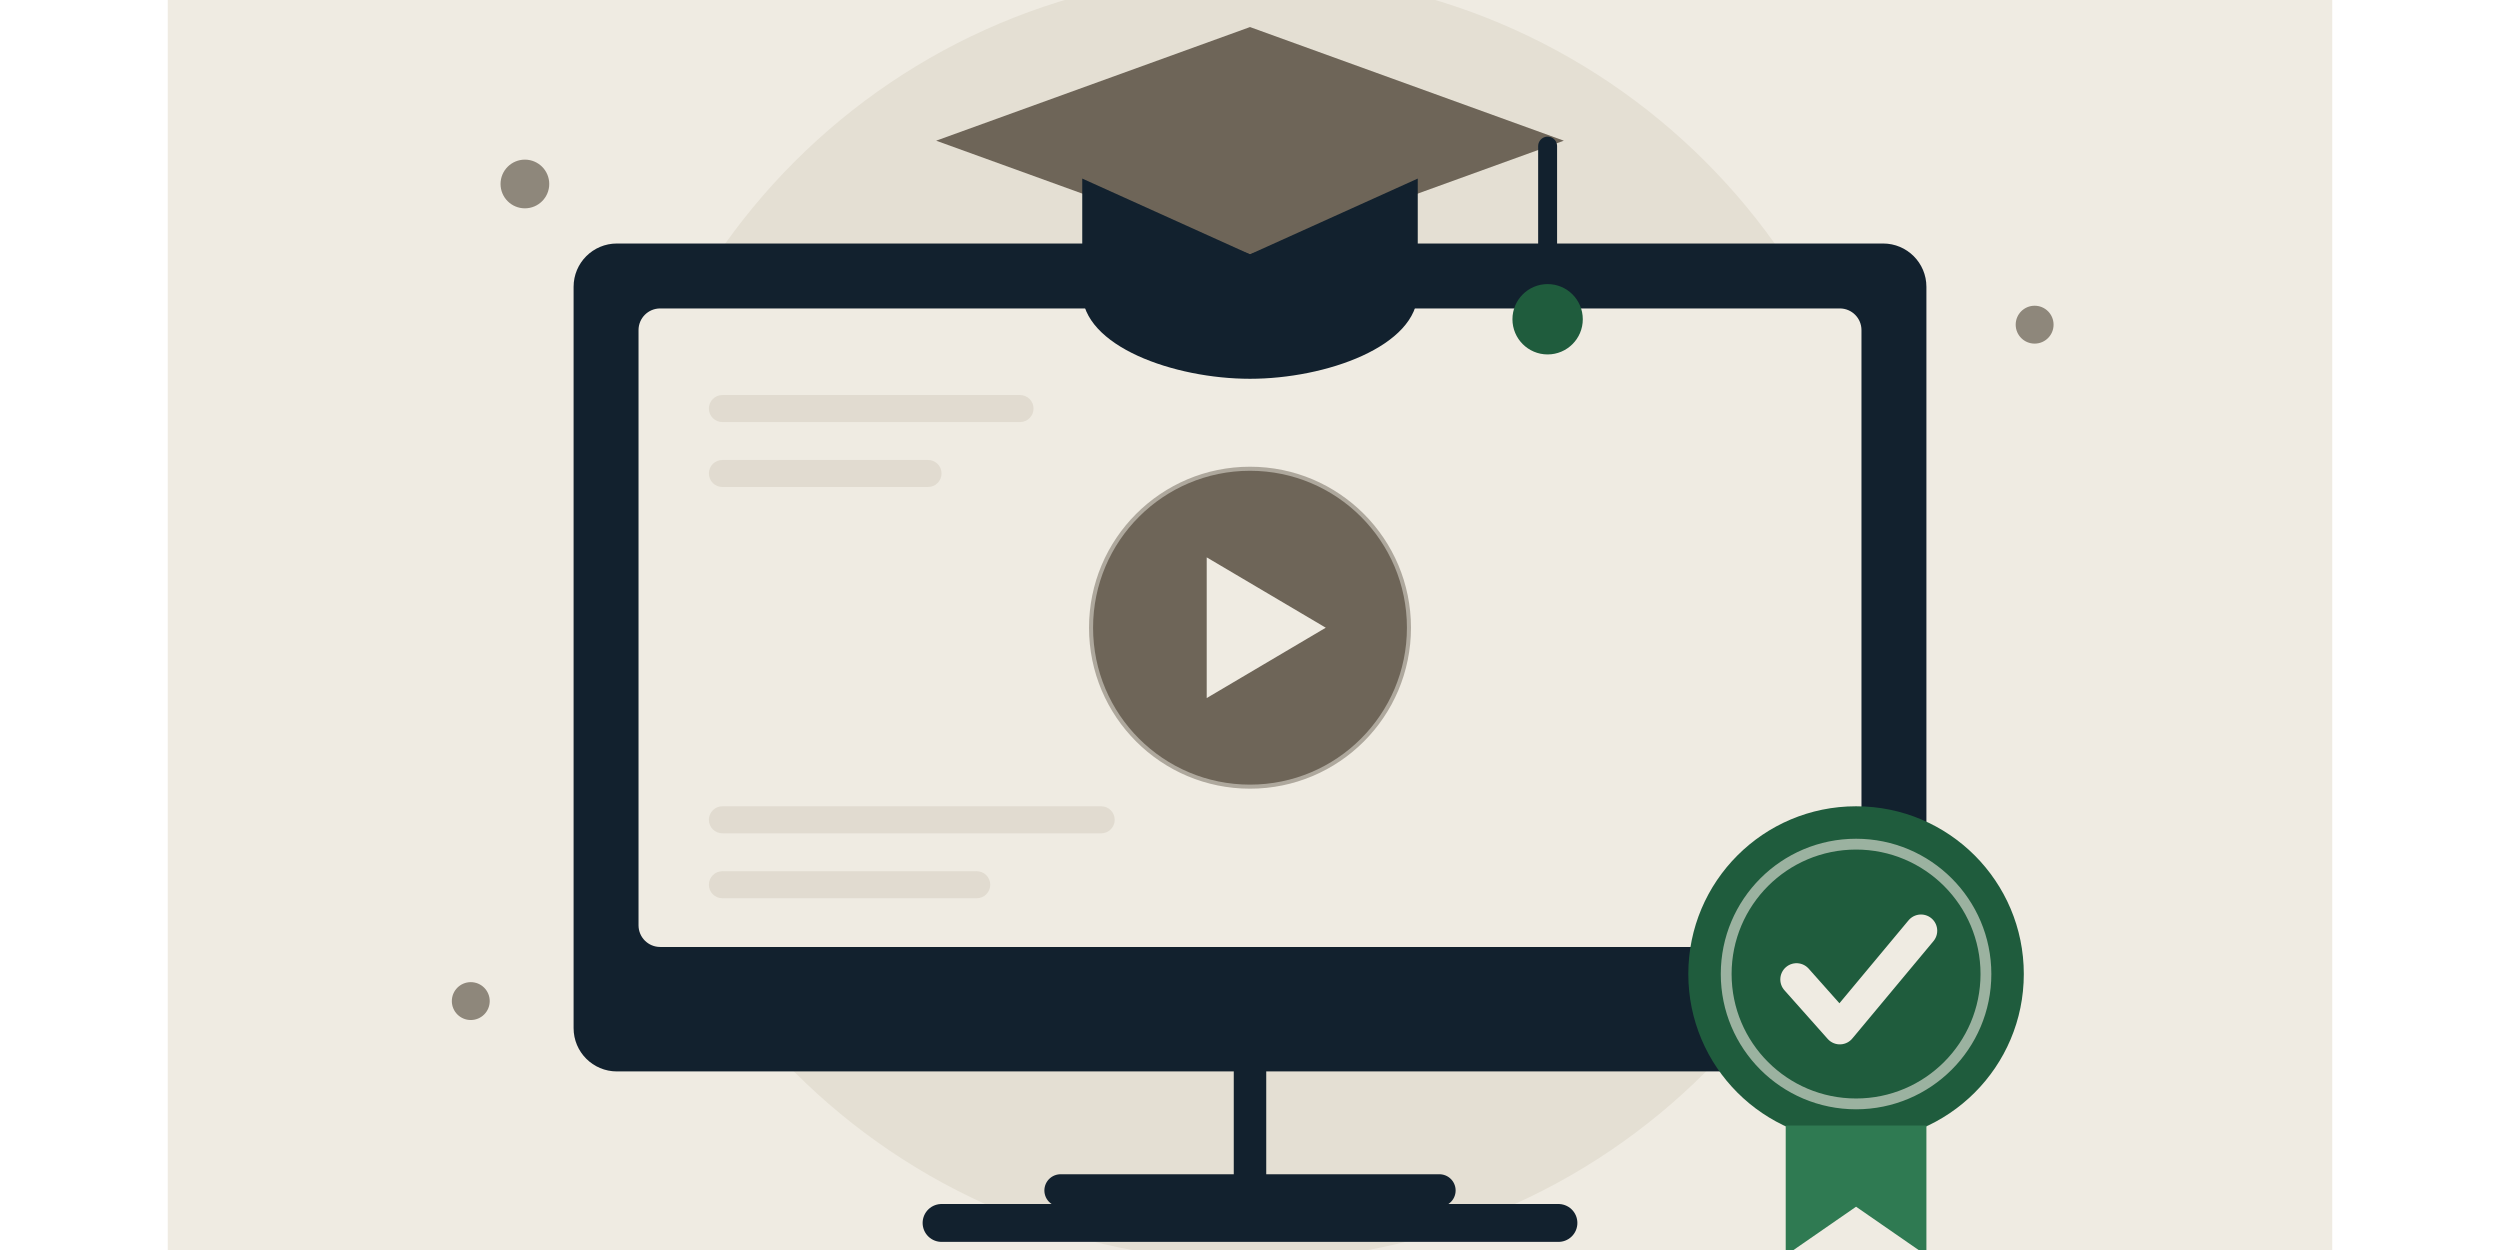
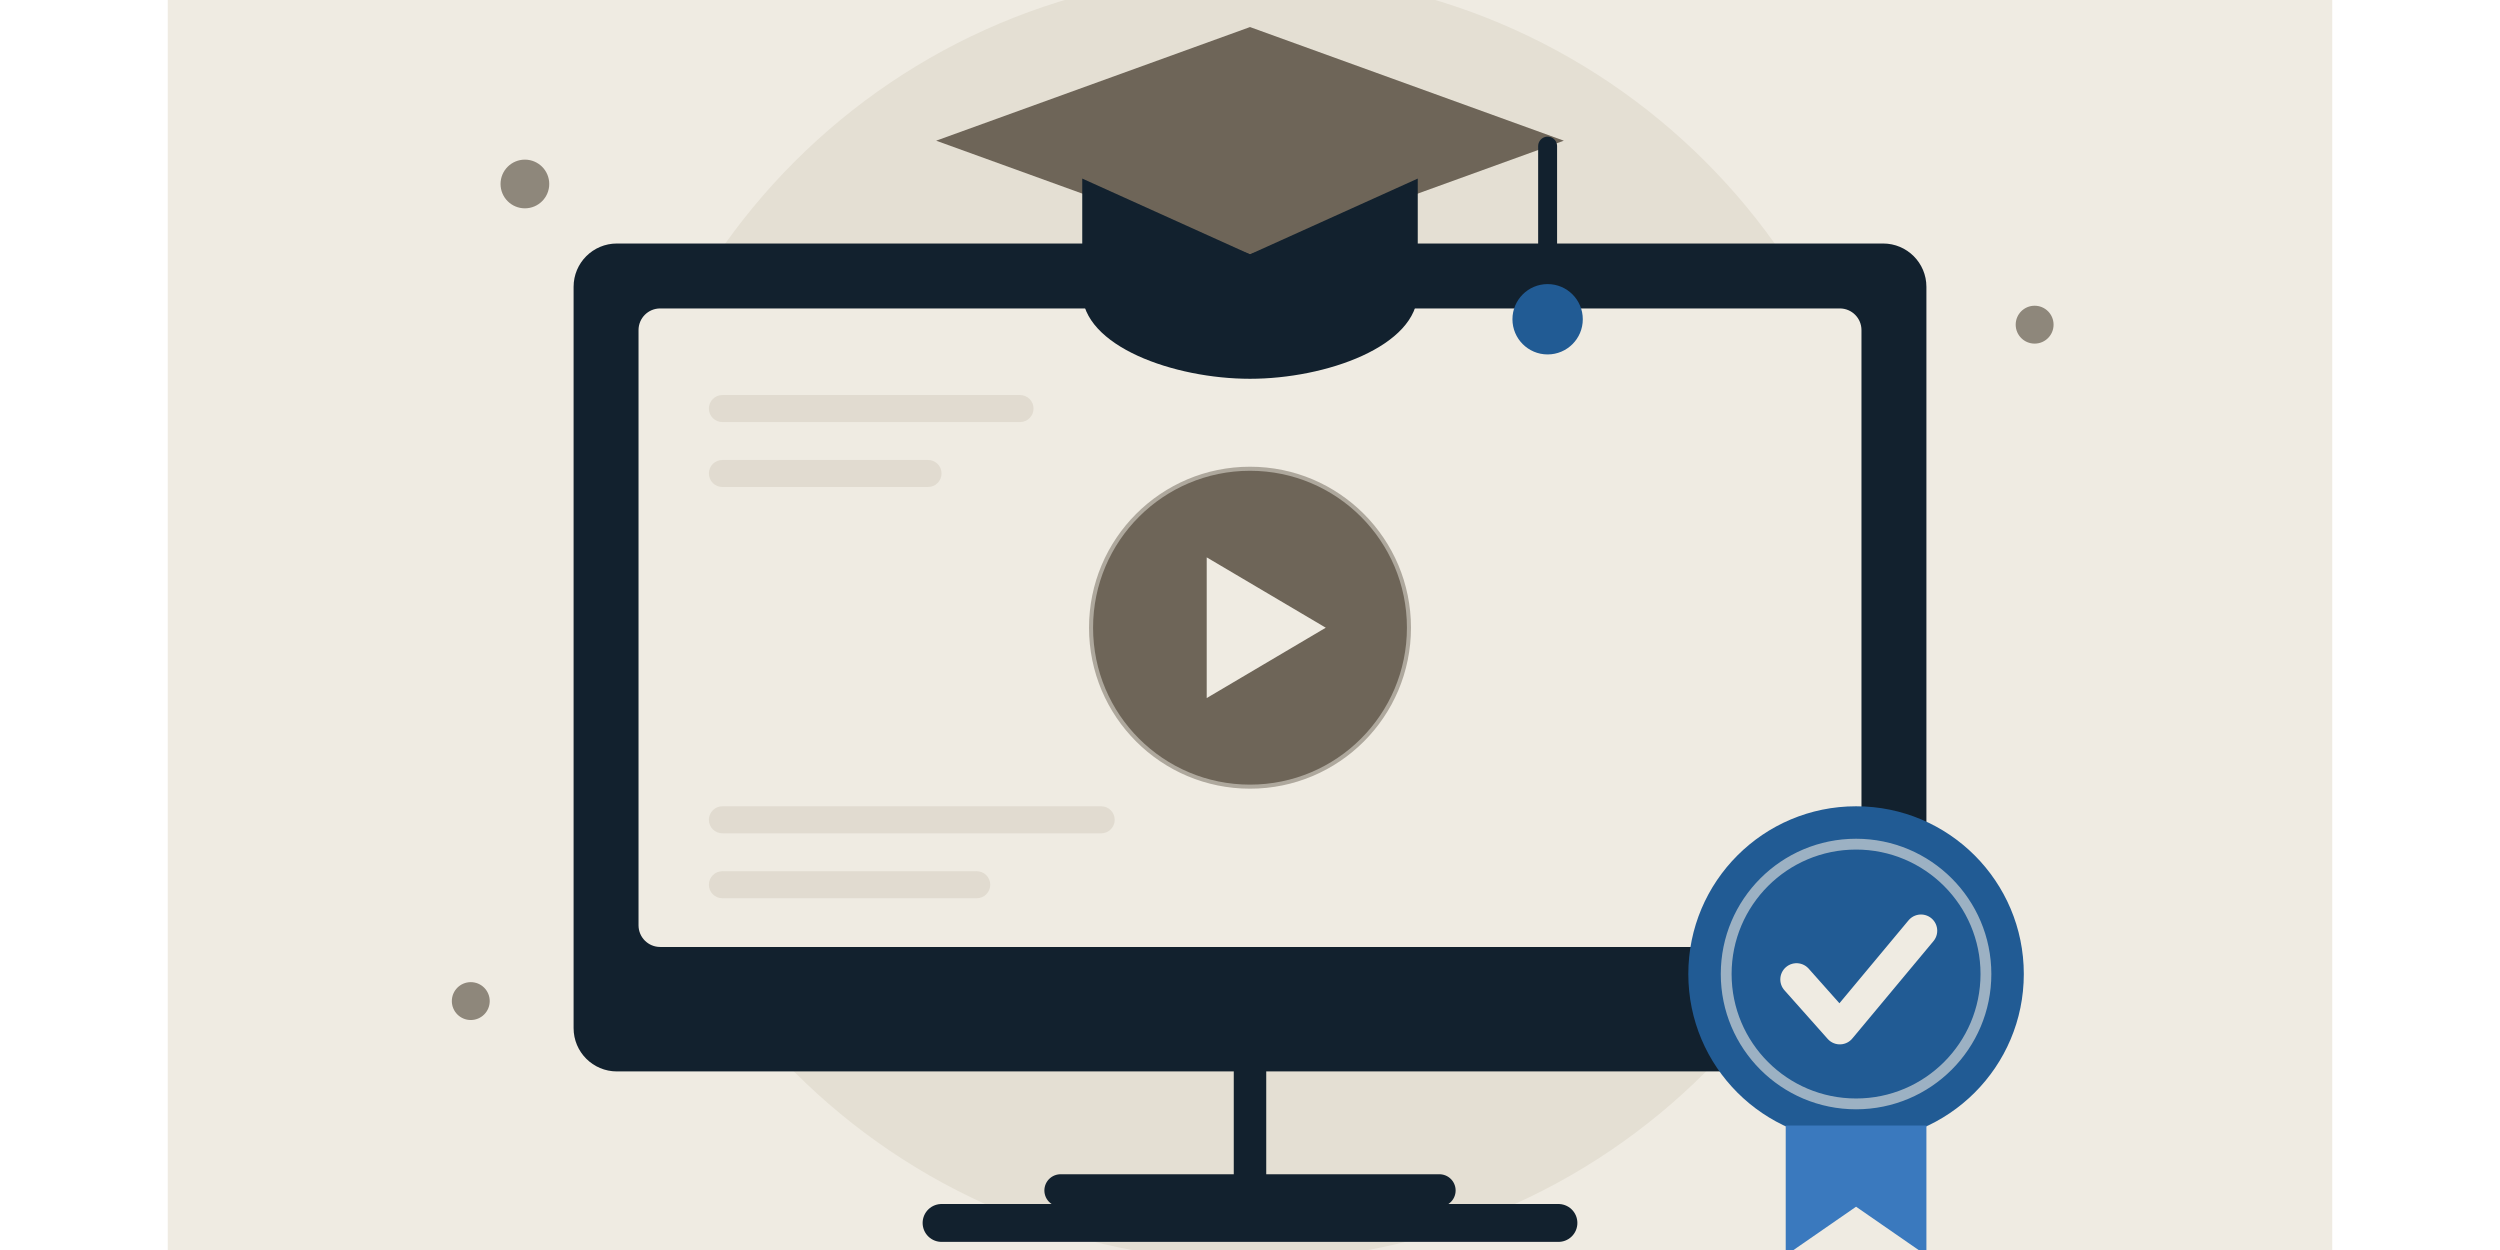
<svg xmlns="http://www.w3.org/2000/svg" viewBox="-62 60 924 462" width="924" height="462" style="background:#EFEBE2" role="img" aria-label="Capacitación en línea con certificado">
  <style>
@keyframes latido{0%,100%{transform:scale(1)}50%{transform:scale(1.05)}}
@keyframes onda{0%{transform:scale(1);opacity:.5}100%{transform:scale(1.65);opacity:0}}
@keyframes entra{0%{transform:scale(.62);opacity:0}
  68%{transform:scale(1.07)}100%{transform:scale(1);opacity:1}}
#play{animation:latido 2.6s ease-in-out infinite}
#aro{animation:onda 2.6s ease-out infinite}
#sellocur{animation:entra .9s cubic-bezier(.34,1.56,.64,1) .3s both}
@media (prefers-reduced-motion:reduce){*{animation:none!important}}</style>
  <rect width="800" height="600" fill="#EFEBE2" />
  <circle cx="400" cy="288" r="238" fill="#E4DFD3" />
  <rect x="150" y="150" width="500" height="306" rx="16" fill="#12212E" />
  <rect x="174" y="174" width="452" height="236" rx="8" fill="#EFEBE2" />
  <path d="M330 500 H470 M400 456 V500" stroke="#12212E" stroke-width="12" stroke-linecap="round" />
  <path d="M286 512 H514" stroke="#12212E" stroke-width="14" stroke-linecap="round" />
  <circle id="aro" cx="400" cy="292" r="58" fill="none" stroke="#6E6558" stroke-width="3" opacity=".5" style="transform-origin:400px 292px" />
  <circle id="play" cx="400" cy="292" r="58" fill="#6E6558" style="transform-origin:400px 292px" />
  <path d="M384 266 L428 292 L384 318 Z" fill="#EFEBE2" />
  <rect x="200" y="206" width="120" height="10" rx="5" fill="#D3CCBE" opacity=".5" />
  <rect x="200" y="230" width="86" height="10" rx="5" fill="#D3CCBE" opacity=".5" />
  <rect x="200" y="358" width="150" height="10" rx="5" fill="#D3CCBE" opacity=".5" />
  <rect x="200" y="382" width="104" height="10" rx="5" fill="#D3CCBE" opacity=".5" />
  <g transform="translate(400 116)">
    <path d="M0 -46 L116 -4 L0 38 L-116 -4 Z" fill="#6E6558" />
    <path d="M-62 10 V52 C-62 72 -28 84 0 84 C28 84 62 72 62 52 V10 L0 38 Z" fill="#12212E" />
    <path d="M110 -2 V54" stroke="#12212E" stroke-width="7" stroke-linecap="round" />
-     <circle cx="110" cy="62" r="13" fill="#1F5C3D" />
+     <circle cx="110" cy="62" r="13" fill="#215B94" />
  </g>
  <g transform="translate(624 420)">
    <g id="sellocur">
-       <circle cx="0" cy="0" r="62" fill="#1F5C3D" />
+       <circle cx="0" cy="0" r="62" fill="#215B94" />
      <circle cx="0" cy="0" r="48" fill="none" stroke="#EFEBE2" stroke-width="4" opacity=".6" />
      <path d="M-22 2 L-6 20 L24 -16" fill="none" stroke="#EFEBE2" stroke-width="12" stroke-linecap="round" stroke-linejoin="round" />
-       <path d="M-26 56 L-26 104 L0 86 L26 104 L26 56" fill="#2F7A52" />
+       <path d="M-26 56 L-26 104 L0 86 L26 104 L26 56" fill="#3A79BE" />
    </g>
  </g>
  <circle cx="132" cy="128" r="9" fill="#6E6558" opacity=".75" />
  <circle cx="690" cy="180" r="7" fill="#6E6558" opacity=".75" />
  <circle cx="112" cy="430" r="7" fill="#6E6558" opacity=".75" />
</svg>
